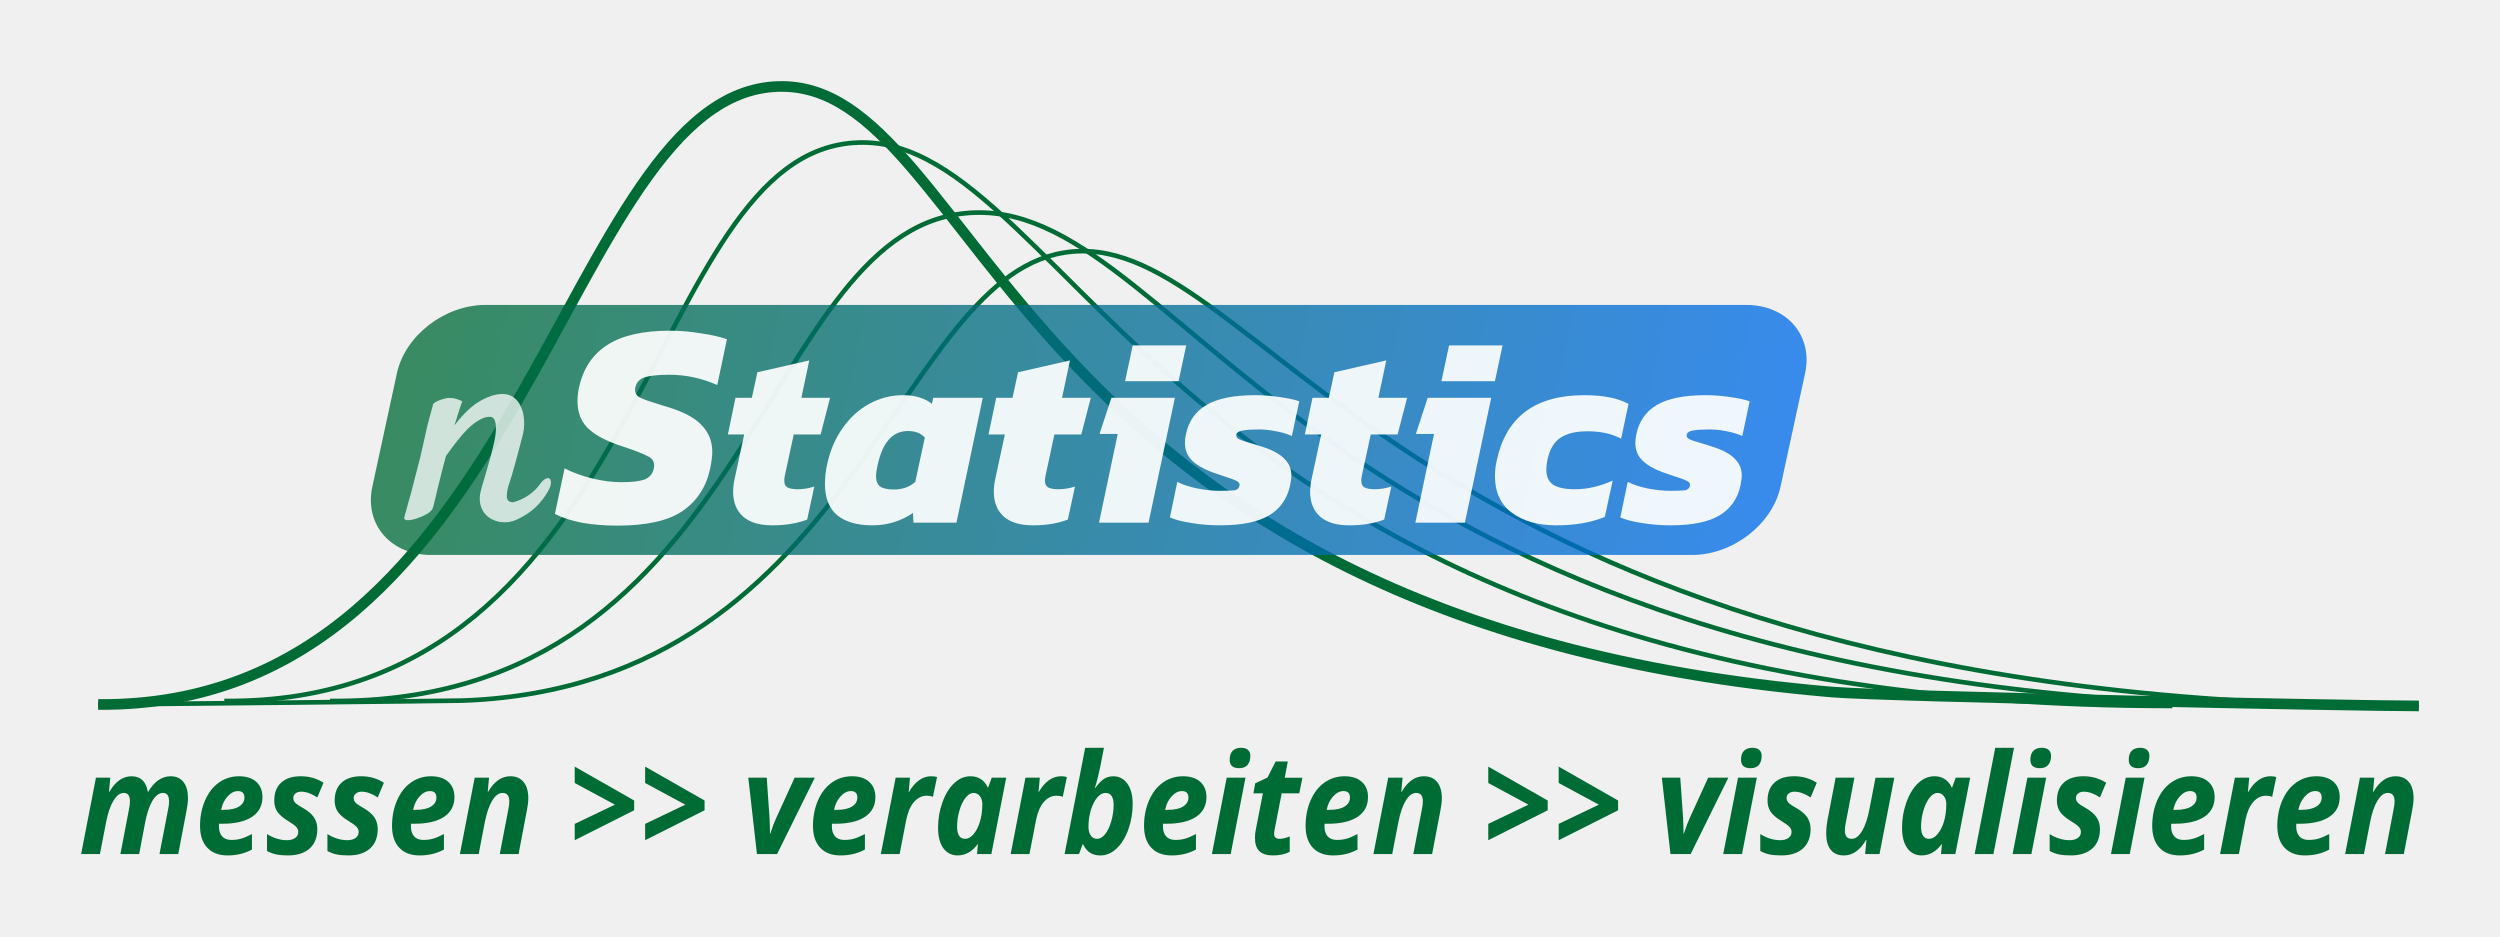
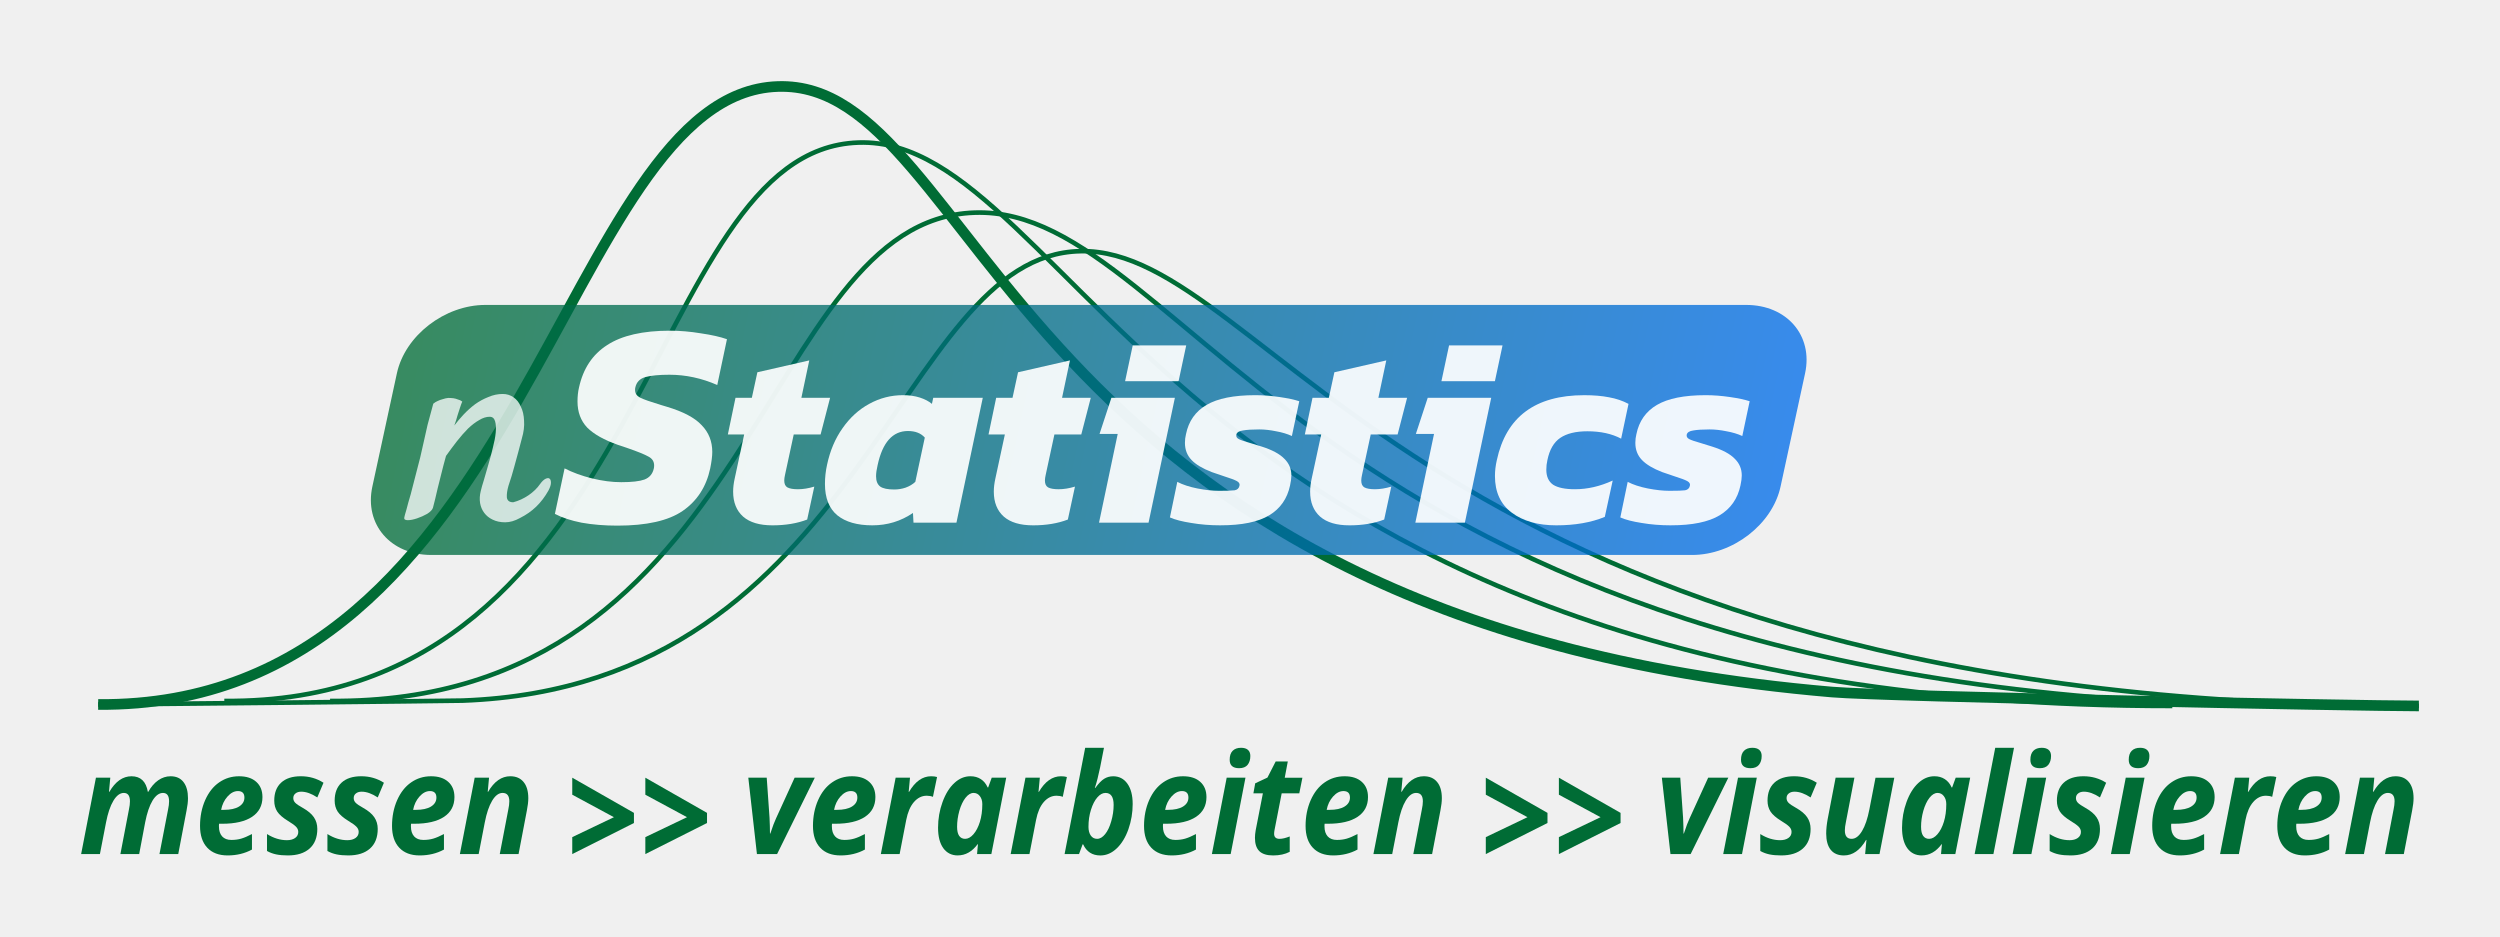
<svg xmlns="http://www.w3.org/2000/svg" xmlns:xlink="http://www.w3.org/1999/xlink" width="154.08mm" height="57.722mm" viewBox="0 0 154.08 57.722" id="svg2" version="1.1">
  <defs id="defs4">
    <linearGradient id="linearGradient8173">
      <stop id="stop8177" offset="0" style="stop-color:#006c35;stop-opacity:1" />
      <stop id="stop8175" offset="1" style="stop-color:#006cea;stop-opacity:1" />
    </linearGradient>
    <linearGradient xlink:href="#linearGradient8173" id="linearGradient8179" x1="48.15" y1="127.904" x2="178.02" y2="90.612" gradientUnits="userSpaceOnUse" />
    <linearGradient xlink:href="#linearGradient8173" id="linearGradient8471" gradientUnits="userSpaceOnUse" x1="48.15" y1="127.904" x2="178.02" y2="90.612" gradientTransform="matrix(0.6158644,0,0.12702,0.6288269,22.33505,100.5648)" />
    <linearGradient xlink:href="#linearGradient8173" id="linearGradient8922" x1="73.638" y1="235.568" x2="160.428" y2="235.568" gradientUnits="userSpaceOnUse" />
  </defs>
  <g id="layer1" transform="translate(-0.07384819,-383.6499)">
    <g id="g8322" transform="matrix(0.6158645,0,0,0.6158645,2.021438,157.1529)" style="fill:#ffffff" />
    <g id="g8763" transform="translate(0,179.9167)">
      <path style="fill:none;fill-rule:evenodd;stroke:#006c35;stroke-width:0.286;stroke-linecap:butt;stroke-linejoin:miter;stroke-miterlimit:4;stroke-dasharray:none;stroke-opacity:1" d="m 6.124,247.152 c 0.561,0.004 21.921,-0.219 22.46,-0.239 24.979,-0.92 26.668,-27.487 38.082,-27.699 11.661,-0.216 21.162,28.028 82.488,28.028" id="path8765" />
      <path id="path8767" d="m 20.416,246.936 c 26.56,0.216 26.344,-29.665 39.732,-30.097 13.388,-0.432 21.162,30.403 82.488,30.403" style="fill:none;fill-rule:evenodd;stroke:#006c35;stroke-width:0.286;stroke-linecap:butt;stroke-linejoin:miter;stroke-miterlimit:4;stroke-dasharray:none;stroke-opacity:1" />
      <path style="fill:none;fill-rule:evenodd;stroke:#006c35;stroke-width:0.286;stroke-linecap:butt;stroke-linejoin:miter;stroke-miterlimit:4;stroke-dasharray:none;stroke-opacity:1" d="m 13.898,246.936 c 26.56,0.216 25.696,-33.984 39.084,-34.416 13.388,-0.432 19.65,34.722 80.976,34.722" id="path8769" />
      <path id="path8771" d="m 6.124,247.152 c 26.56,0.216 28.504,-37.655 41.892,-38.087 12.585,-0.406 13.912,32.965 64.971,37.32 3.256,0.278 32.491,0.857 36.167,0.857" style="fill:none;fill-rule:evenodd;stroke:#006c35;stroke-width:0.656;stroke-linecap:butt;stroke-linejoin:miter;stroke-miterlimit:4;stroke-dasharray:none;stroke-opacity:1" />
      <rect transform="matrix(1,0,-0.2116539,0.9773447,0,0)" rx="4.543" style="opacity:0.766;fill:url(#linearGradient8922);fill-opacity:1.0;stroke:none;stroke-width:0.488;stroke-miterlimit:4;stroke-dasharray:none;stroke-opacity:1" id="rect8773" width="86.79" height="15.767" x="73.638" y="227.685" ry="4.312" />
      <g transform="matrix(0.6158645,0,0,0.6158645,2.021438,157.1529)" style="font-style:normal;font-weight:normal;font-size:6.529px;line-height:125%;font-family:sans-serif;letter-spacing:0.013px;word-spacing:0px;fill:#ffffff;fill-opacity:0.918;stroke:none;stroke-width:0.565;stroke-linecap:butt;stroke-linejoin:miter;stroke-miterlimit:4;stroke-dasharray:none;stroke-opacity:1" aria-label="Statistics" id="text8775">
        <path d="m 58.627,128.236 q -1.939,0 -3.585,-0.294 -1.616,-0.323 -2.674,-0.881 l 0.97,-4.554 q 1.205,0.617 2.733,0.999 1.557,0.382 2.938,0.382 1.587,0 2.321,-0.264 0.764,-0.294 0.94,-1.117 0.029,-0.118 0.029,-0.294 0,-0.588 -0.558,-0.881 -0.558,-0.323 -2.174,-0.881 l -0.881,-0.294 q -2.086,-0.735 -3.085,-1.734 -0.97,-1.028 -0.97,-2.615 0,-0.764 0.147,-1.381 0.617,-2.85 2.821,-4.26 2.204,-1.44 6.288,-1.44 1.498,0 3.085,0.264 1.616,0.235 2.615,0.588 l -0.97,4.584 q -2.351,-1.028 -4.789,-1.028 -1.557,0 -2.409,0.235 -0.823,0.235 -0.999,1.028 -0.029,0.088 -0.029,0.264 0,0.499 0.499,0.764 0.529,0.264 2.086,0.735 l 0.588,0.176 q 2.468,0.735 3.496,1.851 1.058,1.087 1.058,2.674 0,0.617 -0.206,1.645 -0.588,2.762 -2.762,4.26 -2.145,1.469 -6.523,1.469 z" style="font-style:italic;font-variant:normal;font-weight:bold;font-stretch:normal;font-size:29.382px;font-family:Kanit;-inkscape-font-specification:'Kanit Bold Italic';letter-spacing:0.013px;fill:#ffffff;fill-opacity:0.918;stroke:none;stroke-width:0.565;stroke-miterlimit:4;stroke-dasharray:none;stroke-opacity:1" id="path8213" />
        <path d="m 74.133,128.206 q -1.925,0 -2.926,-0.87 -1.002,-0.896 -1.002,-2.505 0,-0.606 0.158,-1.318 l 0.949,-4.403 -1.635,0 0.765,-3.665 1.635,0 0.554,-2.557 5.194,-1.186 -0.791,3.744 2.874,0 -0.949,3.665 -2.689,0 -0.87,4.034 q -0.079,0.343 -0.079,0.58 0,0.501 0.316,0.685 0.343,0.185 1.055,0.185 0.765,0 1.635,-0.264 l -0.712,3.296 q -1.503,0.58 -3.48,0.58 z" style="letter-spacing:0.019px;fill:#ffffff;fill-opacity:0.918;stroke:none;stroke-width:0.565;stroke-miterlimit:4;stroke-dasharray:none;stroke-opacity:1" id="path8215" />
        <path d="m 84.139,128.206 q -2.267,0 -3.506,-1.002 -1.239,-1.028 -1.239,-3.137 0,-0.975 0.211,-1.925 0.448,-2.109 1.556,-3.665 1.107,-1.582 2.663,-2.426 1.582,-0.87 3.375,-0.87 0.949,0 1.687,0.237 0.738,0.237 1.213,0.633 l 0.132,-0.606 4.957,0 -2.636,12.497 -4.297,0 -0.053,-0.975 q -1.819,1.239 -4.06,1.239 z M 86.328,124.62 q 0.58,0 1.134,-0.185 0.58,-0.211 0.975,-0.58 l 0.949,-4.429 q -0.58,-0.659 -1.687,-0.659 -2.294,0 -3.032,3.401 -0.158,0.659 -0.158,1.134 0,0.712 0.422,1.028 0.422,0.29 1.397,0.29 z" style="font-style:italic;font-variant:normal;font-weight:bold;font-stretch:normal;font-size:26.364px;font-family:Kanit;-inkscape-font-specification:'Kanit Bold Italic';letter-spacing:0.013px;fill:#ffffff;fill-opacity:0.918;stroke:none;stroke-width:0.565;stroke-miterlimit:4;stroke-dasharray:none;stroke-opacity:1" id="path8217" />
        <path d="m 100.22,128.206 q -1.925,0 -2.926,-0.87 -1.002,-0.896 -1.002,-2.505 0,-0.606 0.158,-1.318 l 0.949,-4.403 -1.635,0 0.765,-3.665 1.635,0 0.554,-2.557 5.194,-1.186 -0.791,3.744 2.874,0 -0.949,3.665 -2.689,0 -0.87,4.034 q -0.079,0.343 -0.079,0.58 0,0.501 0.316,0.685 0.343,0.185 1.055,0.185 0.765,0 1.635,-0.264 l -0.712,3.296 q -1.503,0.58 -3.48,0.58 z" style="font-style:italic;font-variant:normal;font-weight:bold;font-stretch:normal;font-size:26.364px;font-family:Kanit;-inkscape-font-specification:'Kanit Bold Italic';letter-spacing:0.013px;fill:#ffffff;fill-opacity:0.918;stroke:none;stroke-width:0.565;stroke-miterlimit:4;stroke-dasharray:none;stroke-opacity:1" id="path8219" />
        <path d="m 110.195,110.199 5.352,0 -0.765,3.586 -5.352,0 0.765,-3.586 z m -1.503,8.858 -1.819,0 1.186,-3.612 6.354,0 -2.636,12.497 -4.957,0 1.872,-8.885 z" style="font-style:italic;font-variant:normal;font-weight:bold;font-stretch:normal;font-size:26.364px;font-family:Kanit;-inkscape-font-specification:'Kanit Bold Italic';letter-spacing:0.013px;fill:#ffffff;fill-opacity:0.918;stroke:none;stroke-width:0.565;stroke-miterlimit:4;stroke-dasharray:none;stroke-opacity:1" id="path8221" />
        <path d="m 118.978,128.206 q -1.556,0 -2.926,-0.237 -1.371,-0.211 -2.136,-0.554 l 0.738,-3.559 q 0.817,0.422 2.004,0.659 1.213,0.237 2.188,0.237 1.16,0 1.555,-0.053 0.395,-0.079 0.475,-0.448 0.079,-0.29 -0.264,-0.475 -0.343,-0.185 -1.265,-0.475 l -1.239,-0.422 q -1.371,-0.527 -2.03,-1.213 -0.659,-0.685 -0.659,-1.714 0,-0.448 0.105,-0.87 0.395,-1.951 2.056,-2.926 1.661,-0.975 4.877,-0.975 1.16,0 2.426,0.185 1.265,0.185 1.977,0.422 l -0.738,3.48 q -0.685,-0.316 -1.582,-0.475 -0.896,-0.185 -1.687,-0.185 -1.055,0 -1.635,0.105 -0.58,0.079 -0.659,0.422 -0.053,0.29 0.264,0.448 0.316,0.158 1.16,0.395 l 1.107,0.343 q 1.582,0.501 2.267,1.213 0.712,0.685 0.712,1.687 0,0.395 -0.132,1.002 -0.422,1.977 -2.083,2.979 -1.661,1.002 -4.877,1.002 z" style="font-style:italic;font-variant:normal;font-weight:bold;font-stretch:normal;font-size:26.364px;font-family:Kanit;-inkscape-font-specification:'Kanit Bold Italic';letter-spacing:0.013px;fill:#ffffff;fill-opacity:0.918;stroke:none;stroke-width:0.565;stroke-miterlimit:4;stroke-dasharray:none;stroke-opacity:1" id="path8223" />
        <path d="m 131.876,128.206 q -1.925,0 -2.926,-0.87 -1.002,-0.896 -1.002,-2.505 0,-0.606 0.158,-1.318 l 0.949,-4.403 -1.635,0 0.765,-3.665 1.635,0 0.554,-2.557 5.194,-1.186 -0.791,3.744 2.874,0 -0.949,3.665 -2.689,0 -0.87,4.034 q -0.079,0.343 -0.079,0.58 0,0.501 0.316,0.685 0.343,0.185 1.055,0.185 0.765,0 1.635,-0.264 l -0.712,3.296 q -1.503,0.58 -3.48,0.58 z" style="font-style:italic;font-variant:normal;font-weight:bold;font-stretch:normal;font-size:26.364px;font-family:Kanit;-inkscape-font-specification:'Kanit Bold Italic';letter-spacing:0.013px;fill:#ffffff;fill-opacity:0.918;stroke:none;stroke-width:0.565;stroke-miterlimit:4;stroke-dasharray:none;stroke-opacity:1" id="path8225" />
        <path d="m 141.851,110.199 5.352,0 -0.765,3.586 -5.352,0 0.765,-3.586 z m -1.503,8.858 -1.819,0 1.186,-3.612 6.354,0 -2.636,12.497 -4.957,0 1.872,-8.885 z" style="font-style:italic;font-variant:normal;font-weight:bold;font-stretch:normal;font-size:26.364px;font-family:Kanit;-inkscape-font-specification:'Kanit Bold Italic';letter-spacing:0.013px;fill:#ffffff;fill-opacity:0.918;stroke:none;stroke-width:0.565;stroke-miterlimit:4;stroke-dasharray:none;stroke-opacity:1" id="path8227" />
        <path d="m 152.586,128.206 q -2.768,0 -4.456,-1.265 -1.687,-1.265 -1.687,-3.665 0,-0.765 0.185,-1.582 1.397,-6.512 8.753,-6.512 1.424,0 2.478,0.211 1.055,0.185 1.951,0.659 l -0.738,3.48 q -1.397,-0.738 -3.375,-0.738 -1.74,0 -2.716,0.659 -0.975,0.659 -1.292,2.241 -0.105,0.448 -0.105,0.949 0,1.028 0.685,1.503 0.712,0.448 2.188,0.448 1.872,0 3.77,-0.87 l -0.791,3.638 q -2.056,0.844 -4.851,0.844 z" style="letter-spacing:0.079px;fill:#ffffff;fill-opacity:0.918;stroke:none;stroke-width:0.565;stroke-miterlimit:4;stroke-dasharray:none;stroke-opacity:1" id="path8229" />
        <path d="m 164.051,128.206 q -1.555,0 -2.926,-0.237 -1.371,-0.211 -2.136,-0.554 l 0.738,-3.559 q 0.817,0.422 2.004,0.659 1.213,0.237 2.188,0.237 1.16,0 1.556,-0.053 0.395,-0.079 0.475,-0.448 0.079,-0.29 -0.264,-0.475 -0.343,-0.185 -1.265,-0.475 l -1.239,-0.422 q -1.371,-0.527 -2.03,-1.213 -0.659,-0.685 -0.659,-1.714 0,-0.448 0.105,-0.87 0.395,-1.951 2.056,-2.926 1.661,-0.975 4.877,-0.975 1.16,0 2.426,0.185 1.265,0.185 1.977,0.422 l -0.738,3.48 q -0.685,-0.316 -1.582,-0.475 -0.896,-0.185 -1.687,-0.185 -1.055,0 -1.635,0.105 -0.58,0.079 -0.659,0.422 -0.053,0.29 0.264,0.448 0.316,0.158 1.16,0.395 l 1.107,0.343 q 1.582,0.501 2.267,1.213 0.712,0.685 0.712,1.687 0,0.395 -0.132,1.002 -0.422,1.977 -2.083,2.979 -1.661,1.002 -4.877,1.002 z" style="font-style:italic;font-variant:normal;font-weight:bold;font-stretch:normal;font-size:26.364px;font-family:Kanit;-inkscape-font-specification:'Kanit Bold Italic';letter-spacing:0.013px;fill:#ffffff;fill-opacity:0.918;stroke:none;stroke-width:0.565;stroke-miterlimit:4;stroke-dasharray:none;stroke-opacity:1" id="path8231" />
      </g>
      <g transform="matrix(0.6467426,0,0,0.6158645,0.0742885,157.1529)" id="g8785" aria-label="n" style="font-style:normal;font-weight:normal;font-size:6.908px;line-height:125%;font-family:sans-serif;letter-spacing:0px;word-spacing:0px;fill:#ffffff;fill-opacity:0.758;stroke:none;stroke-width:0.258px;stroke-linecap:butt;stroke-linejoin:miter;stroke-opacity:1">
        <path id="path8787" style="font-style:normal;font-variant:normal;font-weight:normal;font-stretch:normal;font-size:31.087px;font-family:Satisfy;-inkscape-font-specification:Satisfy;fill:#ffffff;fill-opacity:0.758;stroke:none;stroke-width:0.258px;stroke-opacity:1" d="m 48.15,127.904 c -0.465,0 -0.87,-0.091 -1.214,-0.273 -0.324,-0.162 -0.587,-0.385 -0.789,-0.668 -0.202,-0.283 -0.334,-0.607 -0.395,-0.971 -0.061,-0.385 -0.04,-0.789 0.061,-1.214 0.061,-0.283 0.162,-0.658 0.304,-1.123 0.142,-0.486 0.283,-1.002 0.425,-1.548 0.162,-0.567 0.304,-1.123 0.425,-1.67 0.142,-0.567 0.233,-1.073 0.273,-1.518 0.04,-0.465 0.02,-0.84 -0.061,-1.123 -0.081,-0.304 -0.253,-0.455 -0.516,-0.455 -0.324,0 -0.658,0.111 -1.002,0.334 -0.344,0.202 -0.698,0.486 -1.063,0.85 -0.344,0.364 -0.698,0.789 -1.063,1.275 -0.344,0.465 -0.688,0.951 -1.032,1.457 -0.182,0.688 -0.334,1.295 -0.455,1.821 l -0.334,1.396 c -0.081,0.405 -0.162,0.769 -0.243,1.093 -0.081,0.304 -0.152,0.597 -0.213,0.88 -0.061,0.202 -0.243,0.405 -0.546,0.607 -0.304,0.182 -0.627,0.334 -0.971,0.455 -0.344,0.121 -0.638,0.182 -0.88,0.182 -0.263,0 -0.374,-0.091 -0.334,-0.273 0.02,-0.121 0.091,-0.395 0.213,-0.82 0.101,-0.425 0.233,-0.921 0.395,-1.488 0.142,-0.587 0.293,-1.204 0.455,-1.852 0.162,-0.648 0.314,-1.265 0.455,-1.852 0.101,-0.465 0.213,-0.982 0.334,-1.548 0.101,-0.486 0.223,-1.052 0.364,-1.7 0.162,-0.648 0.344,-1.356 0.546,-2.125 0.142,-0.121 0.283,-0.213 0.425,-0.273 0.162,-0.081 0.324,-0.142 0.486,-0.182 0.162,-0.061 0.334,-0.101 0.516,-0.121 0.162,0 0.324,0.01 0.486,0.03 0.142,0.02 0.283,0.061 0.425,0.121 0.162,0.041 0.304,0.111 0.425,0.212 -0.061,0.142 -0.132,0.344 -0.213,0.607 -0.081,0.243 -0.162,0.506 -0.243,0.789 -0.081,0.324 -0.182,0.658 -0.304,1.002 0.263,-0.364 0.557,-0.729 0.88,-1.093 0.344,-0.385 0.708,-0.729 1.093,-1.032 0.405,-0.304 0.83,-0.546 1.275,-0.729 0.445,-0.202 0.901,-0.304 1.366,-0.304 0.385,0 0.729,0.111 1.032,0.334 0.304,0.223 0.536,0.536 0.698,0.941 0.182,0.385 0.283,0.85 0.304,1.396 0.04,0.546 -0.03,1.143 -0.213,1.791 l -0.334,1.336 c -0.101,0.425 -0.233,0.931 -0.395,1.518 -0.142,0.567 -0.324,1.194 -0.546,1.882 -0.121,0.445 -0.172,0.83 -0.152,1.154 0.04,0.324 0.243,0.486 0.607,0.486 1.025,-0.275 2.021,-0.992 2.564,-1.832 0.182,-0.263 0.354,-0.435 0.516,-0.516 0.162,-0.081 0.283,-0.091 0.364,-0.03 0.101,0.061 0.152,0.202 0.152,0.425 0,0.202 -0.081,0.465 -0.243,0.789 -0.674,1.248 -1.526,2.117 -2.715,2.743 -0.486,0.283 -0.951,0.425 -1.396,0.425 z" />
      </g>
      <g transform="matrix(0.7266943,0,0,0.7953058,0.3726404,52.78362)" style="font-style:normal;font-variant:normal;font-weight:normal;font-stretch:normal;font-size:16.283px;line-height:125%;font-family:Arial;-inkscape-font-specification:Arial;letter-spacing:0px;word-spacing:0px;fill:#006c35;fill-opacity:1;stroke:none;stroke-width:0.243px;stroke-linecap:butt;stroke-linejoin:miter;stroke-opacity:1" aria-label="messen &gt;&gt; verarbeiten &gt;&gt; visualisieren" id="flowRoot8789">
        <path d="m 10.741,249.957 q 1.159,0 1.387,1.207 l 0.032,0 q 0.36,-0.582 0.847,-0.895 0.492,-0.312 1.048,-0.312 0.72,0 1.096,0.45 0.381,0.45 0.381,1.255 0,0.402 -0.122,0.953 l -0.704,3.372 -1.593,0 0.731,-3.457 q 0.085,-0.36 0.085,-0.63 0,-0.651 -0.519,-0.651 -0.487,0 -0.884,0.593 -0.392,0.593 -0.625,1.683 l -0.508,2.462 -1.593,0 0.725,-3.457 q 0.085,-0.36 0.085,-0.63 0,-0.651 -0.519,-0.651 -0.487,0 -0.884,0.603 -0.397,0.603 -0.625,1.683 l -0.519,2.451 -1.593,0 1.255,-5.918 1.218,0 -0.111,1.096 0.032,0 q 0.773,-1.207 1.879,-1.207 z" style="font-style:italic;font-variant:normal;font-weight:bold;font-stretch:normal;font-size:10.842px;font-family:'Open Sans';-inkscape-font-specification:'Open Sans Bold Italic';letter-spacing:0px;fill:#006c35;fill-opacity:1;stroke-width:0.243px" id="path9562" />
        <path d="m 19.762,251.105 q -0.466,0 -0.879,0.423 -0.413,0.423 -0.54,1.032 l 0.238,0 q 0.821,0 1.276,-0.254 0.461,-0.259 0.461,-0.699 0,-0.503 -0.556,-0.503 z m -0.868,4.987 q -1.112,0 -1.726,-0.598 -0.614,-0.598 -0.614,-1.689 0,-1.096 0.434,-1.996 0.439,-0.905 1.186,-1.376 0.746,-0.476 1.689,-0.476 0.937,0 1.461,0.434 0.524,0.429 0.524,1.181 0,0.99 -0.884,1.53 -0.884,0.535 -2.525,0.535 l -0.27,0 -0.011,0.111 0,0.106 q 0,0.482 0.27,0.762 0.275,0.275 0.783,0.275 0.461,0 0.836,-0.101 0.376,-0.101 0.911,-0.355 l 0,1.202 q -0.911,0.455 -2.065,0.455 z" style="font-style:italic;font-variant:normal;font-weight:bold;font-stretch:normal;font-size:10.842px;font-family:'Open Sans';-inkscape-font-specification:'Open Sans Bold Italic';letter-spacing:0px;fill:#006c35;fill-opacity:1;stroke-width:0.243px" id="path9564" />
        <path d="m 26.501,254.033 q 0,0.995 -0.662,1.53 -0.656,0.529 -1.832,0.529 -0.566,0 -0.99,-0.079 -0.418,-0.079 -0.783,-0.265 l 0,-1.313 q 0.831,0.476 1.689,0.476 0.423,0 0.693,-0.169 0.27,-0.175 0.27,-0.471 0,-0.228 -0.196,-0.408 -0.196,-0.18 -0.693,-0.455 -0.641,-0.36 -0.895,-0.715 -0.254,-0.36 -0.254,-0.847 0,-0.9 0.582,-1.392 0.588,-0.498 1.673,-0.498 1.064,0 1.922,0.503 l -0.524,1.138 q -0.741,-0.445 -1.366,-0.445 -0.302,0 -0.487,0.138 -0.185,0.132 -0.185,0.36 0,0.206 0.169,0.365 0.169,0.154 0.635,0.392 0.651,0.334 0.942,0.725 0.291,0.392 0.291,0.9 z" style="font-style:italic;font-variant:normal;font-weight:bold;font-stretch:normal;font-size:10.842px;font-family:'Open Sans';-inkscape-font-specification:'Open Sans Bold Italic';letter-spacing:0px;fill:#006c35;fill-opacity:1;stroke-width:0.243px" id="path9566" />
        <path d="m 31.625,254.033 q 0,0.995 -0.662,1.53 -0.656,0.529 -1.832,0.529 -0.566,0 -0.99,-0.079 -0.418,-0.079 -0.783,-0.265 l 0,-1.313 q 0.831,0.476 1.689,0.476 0.423,0 0.693,-0.169 0.27,-0.175 0.27,-0.471 0,-0.228 -0.196,-0.408 -0.196,-0.18 -0.693,-0.455 -0.641,-0.36 -0.895,-0.715 -0.254,-0.36 -0.254,-0.847 0,-0.9 0.582,-1.392 0.588,-0.498 1.673,-0.498 1.064,0 1.922,0.503 l -0.524,1.138 q -0.741,-0.445 -1.366,-0.445 -0.302,0 -0.487,0.138 -0.185,0.132 -0.185,0.36 0,0.206 0.169,0.365 0.169,0.154 0.635,0.392 0.651,0.334 0.942,0.725 0.291,0.392 0.291,0.9 z" style="font-style:italic;font-variant:normal;font-weight:bold;font-stretch:normal;font-size:10.842px;font-family:'Open Sans';-inkscape-font-specification:'Open Sans Bold Italic';letter-spacing:0px;fill:#006c35;fill-opacity:1;stroke-width:0.243px" id="path9568" />
        <path d="m 36.045,251.105 q -0.466,0 -0.879,0.423 -0.413,0.423 -0.54,1.032 l 0.238,0 q 0.821,0 1.276,-0.254 0.461,-0.259 0.461,-0.699 0,-0.503 -0.556,-0.503 z m -0.868,4.987 q -1.112,0 -1.726,-0.598 -0.614,-0.598 -0.614,-1.689 0,-1.096 0.434,-1.996 0.439,-0.905 1.186,-1.376 0.746,-0.476 1.689,-0.476 0.937,0 1.461,0.434 0.524,0.429 0.524,1.181 0,0.99 -0.884,1.53 -0.884,0.535 -2.525,0.535 l -0.27,0 -0.011,0.111 0,0.106 q 0,0.482 0.27,0.762 0.275,0.275 0.783,0.275 0.461,0 0.836,-0.101 0.376,-0.101 0.911,-0.355 l 0,1.202 q -0.911,0.455 -2.065,0.455 z" style="font-style:italic;font-variant:normal;font-weight:bold;font-stretch:normal;font-size:10.842px;font-family:'Open Sans';-inkscape-font-specification:'Open Sans Bold Italic';letter-spacing:0px;fill:#006c35;fill-opacity:1;stroke-width:0.243px" id="path9570" />
        <path d="m 43.568,255.986 -1.593,0 0.725,-3.457 q 0.085,-0.36 0.085,-0.63 0,-0.651 -0.572,-0.651 -0.487,0 -0.884,0.603 -0.397,0.603 -0.625,1.683 l -0.519,2.451 -1.593,0 1.255,-5.918 1.218,0 -0.111,1.096 0.032,0 q 0.773,-1.207 1.879,-1.207 0.731,0 1.128,0.445 0.402,0.439 0.402,1.26 0,0.386 -0.122,0.953 l -0.704,3.372 z" style="font-style:italic;font-variant:normal;font-weight:bold;font-stretch:normal;font-size:10.842px;font-family:'Open Sans';-inkscape-font-specification:'Open Sans Bold Italic';letter-spacing:0px;fill:#006c35;fill-opacity:1;stroke-width:0.243px" id="path9572" />
-         <path d="m 48.332,253.646 3.404,-1.488 -3.404,-1.678 0,-1.27 5.04,2.626 0,0.757 -5.04,2.319 0,-1.265 z" style="font-style:italic;font-variant:normal;font-weight:bold;font-stretch:normal;font-size:10.842px;font-family:'Open Sans';-inkscape-font-specification:'Open Sans Bold Italic';letter-spacing:0px;fill:#006c35;fill-opacity:1;stroke-width:0.243px" id="path9574" />
-         <path d="m 54.304,253.646 3.404,-1.488 -3.404,-1.678 0,-1.27 5.04,2.626 0,0.757 -5.04,2.319 0,-1.265 z" style="font-style:italic;font-variant:normal;font-weight:bold;font-stretch:normal;font-size:10.842px;font-family:'Open Sans';-inkscape-font-specification:'Open Sans Bold Italic';letter-spacing:0px;fill:#006c35;fill-opacity:1;stroke-width:0.243px" id="path9576" />
+         <path d="m 48.123,254.673 3.533,-1.544 -3.533,-1.742 0,-1.319 5.231,2.726 0,0.786 -5.231,2.407 0,-1.313 z" style="font-style:italic;font-variant:normal;font-weight:bold;font-stretch:normal;font-size:10.842px;font-family:'Open Sans';-inkscape-font-specification:'Open Sans Bold Italic';letter-spacing:0px;fill:#006c35;fill-opacity:1;stroke-width:0.252px" id="path9574" />
+         <path d="m 54.321,254.673 3.533,-1.544 -3.533,-1.742 0,-1.319 5.231,2.726 0,0.786 -5.231,2.407 0,-1.313 z" style="font-style:italic;font-variant:normal;font-weight:bold;font-stretch:normal;font-size:10.842px;font-family:'Open Sans';-inkscape-font-specification:'Open Sans Bold Italic';letter-spacing:0px;fill:#006c35;fill-opacity:1;stroke-width:0.252px" id="path9576" />
        <path d="m 64.923,254.393 q 0.291,-0.81 0.487,-1.181 l 1.572,-3.144 1.71,0 -3.197,5.918 -1.71,0 -0.731,-5.918 1.562,0 0.238,3.102 q 0.037,0.704 0.037,1.223 l 0.032,0 z" style="font-style:italic;font-variant:normal;font-weight:bold;font-stretch:normal;font-size:10.842px;font-family:'Open Sans';-inkscape-font-specification:'Open Sans Bold Italic';letter-spacing:0px;fill:#006c35;fill-opacity:1;stroke-width:0.243px" id="path9578" />
        <path d="m 71.746,251.105 q -0.466,0 -0.879,0.423 -0.413,0.423 -0.54,1.032 l 0.238,0 q 0.821,0 1.276,-0.254 0.461,-0.259 0.461,-0.699 0,-0.503 -0.556,-0.503 z m -0.868,4.987 q -1.112,0 -1.726,-0.598 -0.614,-0.598 -0.614,-1.689 0,-1.096 0.434,-1.996 0.439,-0.905 1.186,-1.376 0.746,-0.476 1.689,-0.476 0.937,0 1.461,0.434 0.524,0.429 0.524,1.181 0,0.99 -0.884,1.53 -0.884,0.535 -2.525,0.535 l -0.27,0 -0.011,0.111 0,0.106 q 0,0.482 0.27,0.762 0.275,0.275 0.783,0.275 0.461,0 0.836,-0.101 0.376,-0.101 0.911,-0.355 l 0,1.202 q -0.911,0.455 -2.065,0.455 z" style="font-style:italic;font-variant:normal;font-weight:bold;font-stretch:normal;font-size:10.842px;font-family:'Open Sans';-inkscape-font-specification:'Open Sans Bold Italic';letter-spacing:0px;fill:#006c35;fill-opacity:1;stroke-width:0.243px" id="path9580" />
        <path d="m 78.554,249.957 q 0.312,0 0.508,0.058 l -0.349,1.535 q -0.238,-0.085 -0.529,-0.085 -0.614,0 -1.08,0.487 -0.461,0.482 -0.656,1.387 l -0.561,2.647 -1.593,0 1.255,-5.918 1.218,0 -0.111,1.096 0.032,0 q 0.778,-1.207 1.869,-1.207 z" style="font-style:italic;font-variant:normal;font-weight:bold;font-stretch:normal;font-size:10.842px;font-family:'Open Sans';-inkscape-font-specification:'Open Sans Bold Italic';letter-spacing:0px;fill:#006c35;fill-opacity:1;stroke-width:0.243px" id="path9582" />
        <path d="m 80.82,256.092 q -0.778,0 -1.228,-0.561 -0.445,-0.566 -0.445,-1.583 0,-1.048 0.381,-1.996 0.381,-0.953 1.001,-1.472 0.619,-0.524 1.36,-0.524 0.513,0 0.884,0.222 0.376,0.222 0.582,0.646 l 0.042,0 0.302,-0.757 1.228,0 -1.26,5.918 -1.212,0 0.074,-0.768 -0.021,0 q -0.709,0.873 -1.689,0.873 z m 0.625,-1.286 q 0.365,0 0.704,-0.355 0.339,-0.355 0.545,-0.958 0.206,-0.609 0.206,-1.376 0,-0.376 -0.206,-0.619 -0.201,-0.249 -0.535,-0.249 -0.36,0 -0.688,0.381 -0.323,0.381 -0.519,1.006 -0.191,0.625 -0.191,1.239 0,0.466 0.175,0.699 0.18,0.233 0.508,0.233 z" style="font-style:italic;font-variant:normal;font-weight:bold;font-stretch:normal;font-size:10.842px;font-family:'Open Sans';-inkscape-font-specification:'Open Sans Bold Italic';letter-spacing:0px;fill:#006c35;fill-opacity:1;stroke-width:0.243px" id="path9584" />
        <path d="m 89.565,249.957 q 0.312,0 0.508,0.058 l -0.349,1.535 q -0.238,-0.085 -0.529,-0.085 -0.614,0 -1.08,0.487 -0.461,0.482 -0.656,1.387 l -0.561,2.647 -1.593,0 1.255,-5.918 1.218,0 -0.111,1.096 0.032,0 q 0.778,-1.207 1.869,-1.207 z" style="font-style:italic;font-variant:normal;font-weight:bold;font-stretch:normal;font-size:10.842px;font-family:'Open Sans';-inkscape-font-specification:'Open Sans Bold Italic';letter-spacing:0px;fill:#006c35;fill-opacity:1;stroke-width:0.243px" id="path9586" />
        <path d="m 93.985,249.957 q 0.773,0 1.218,0.572 0.45,0.572 0.45,1.578 0,1.006 -0.36,1.948 -0.36,0.937 -0.99,1.488 -0.63,0.551 -1.392,0.551 -1.027,0 -1.461,-0.863 l -0.042,0 -0.307,0.757 -1.223,0 1.747,-8.237 1.593,0 -0.328,1.525 q -0.217,0.963 -0.445,1.583 l 0.042,0 q 0.413,-0.519 0.752,-0.709 0.344,-0.191 0.746,-0.191 z m -0.641,1.292 q -0.36,0 -0.688,0.344 -0.328,0.344 -0.54,0.958 -0.212,0.609 -0.212,1.323 0,0.423 0.196,0.678 0.196,0.254 0.54,0.254 0.355,0 0.678,-0.365 0.323,-0.365 0.519,-1.001 0.201,-0.641 0.201,-1.26 0,-0.932 -0.693,-0.932 z" style="font-style:italic;font-variant:normal;font-weight:bold;font-stretch:normal;font-size:10.842px;font-family:'Open Sans';-inkscape-font-specification:'Open Sans Bold Italic';letter-spacing:0px;fill:#006c35;fill-opacity:1;stroke-width:0.243px" id="path9588" />
        <path d="m 99.824,251.105 q -0.466,0 -0.879,0.423 -0.413,0.423 -0.54,1.032 l 0.238,0 q 0.821,0 1.276,-0.254 0.461,-0.259 0.461,-0.699 0,-0.503 -0.556,-0.503 z m -0.868,4.987 q -1.112,0 -1.726,-0.598 -0.614,-0.598 -0.614,-1.689 0,-1.096 0.434,-1.996 0.439,-0.905 1.186,-1.376 0.746,-0.476 1.689,-0.476 0.937,0 1.461,0.434 0.524,0.429 0.524,1.181 0,0.99 -0.884,1.53 -0.884,0.535 -2.525,0.535 l -0.27,0 -0.011,0.111 0,0.106 q 0,0.482 0.27,0.762 0.275,0.275 0.783,0.275 0.461,0 0.836,-0.101 0.376,-0.101 0.911,-0.355 l 0,1.202 q -0.911,0.455 -2.065,0.455 z" style="font-style:italic;font-variant:normal;font-weight:bold;font-stretch:normal;font-size:10.842px;font-family:'Open Sans';-inkscape-font-specification:'Open Sans Bold Italic';letter-spacing:0px;fill:#006c35;fill-opacity:1;stroke-width:0.243px" id="path9590" />
        <path d="m 103.879,248.681 q 0,-0.461 0.249,-0.693 0.254,-0.238 0.715,-0.238 0.386,0 0.588,0.164 0.201,0.164 0.201,0.471 0,0.423 -0.233,0.688 -0.233,0.259 -0.72,0.259 -0.799,0 -0.799,-0.651 z m 0.085,7.305 -1.593,0 1.255,-5.918 1.593,0 -1.255,5.918 z" style="font-style:italic;font-variant:normal;font-weight:bold;font-stretch:normal;font-size:10.842px;font-family:'Open Sans';-inkscape-font-specification:'Open Sans Bold Italic';letter-spacing:0px;fill:#006c35;fill-opacity:1;stroke-width:0.243px" id="path9592" />
        <path d="m 108.114,254.806 q 0.344,0 0.858,-0.185 l 0,1.191 q -0.588,0.281 -1.408,0.281 -0.794,0 -1.17,-0.334 -0.371,-0.334 -0.371,-1.032 0,-0.265 0.064,-0.593 l 0.609,-2.853 -0.805,0 0.154,-0.778 1.038,-0.445 0.699,-1.249 1.027,0 -0.259,1.26 1.498,0 -0.265,1.212 -1.493,0 -0.609,2.853 q -0.032,0.159 -0.032,0.281 0,0.392 0.466,0.392 z" style="font-style:italic;font-variant:normal;font-weight:bold;font-stretch:normal;font-size:10.842px;font-family:'Open Sans';-inkscape-font-specification:'Open Sans Bold Italic';letter-spacing:0px;fill:#006c35;fill-opacity:1;stroke-width:0.243px" id="path9594" />
        <path d="m 113.525,251.105 q -0.466,0 -0.879,0.423 -0.413,0.423 -0.54,1.032 l 0.238,0 q 0.821,0 1.276,-0.254 0.461,-0.259 0.461,-0.699 0,-0.503 -0.556,-0.503 z m -0.868,4.987 q -1.112,0 -1.726,-0.598 -0.614,-0.598 -0.614,-1.689 0,-1.096 0.434,-1.996 0.439,-0.905 1.186,-1.376 0.746,-0.476 1.689,-0.476 0.937,0 1.461,0.434 0.524,0.429 0.524,1.181 0,0.99 -0.884,1.53 -0.884,0.535 -2.525,0.535 l -0.27,0 -0.011,0.111 0,0.106 q 0,0.482 0.27,0.762 0.275,0.275 0.783,0.275 0.461,0 0.836,-0.101 0.376,-0.101 0.911,-0.355 l 0,1.202 q -0.911,0.455 -2.065,0.455 z" style="font-style:italic;font-variant:normal;font-weight:bold;font-stretch:normal;font-size:10.842px;font-family:'Open Sans';-inkscape-font-specification:'Open Sans Bold Italic';letter-spacing:0px;fill:#006c35;fill-opacity:1;stroke-width:0.243px" id="path9596" />
        <path d="m 121.047,255.986 -1.593,0 0.725,-3.457 q 0.085,-0.36 0.085,-0.63 0,-0.651 -0.572,-0.651 -0.487,0 -0.884,0.603 -0.397,0.603 -0.625,1.683 l -0.519,2.451 -1.593,0 1.255,-5.918 1.218,0 -0.111,1.096 0.032,0 q 0.773,-1.207 1.879,-1.207 0.731,0 1.128,0.445 0.402,0.439 0.402,1.26 0,0.386 -0.122,0.953 l -0.704,3.372 z" style="font-style:italic;font-variant:normal;font-weight:bold;font-stretch:normal;font-size:10.842px;font-family:'Open Sans';-inkscape-font-specification:'Open Sans Bold Italic';letter-spacing:0px;fill:#006c35;fill-opacity:1;stroke-width:0.243px" id="path9598" />
-         <path d="m 125.811,253.646 3.404,-1.488 -3.404,-1.678 0,-1.27 5.04,2.626 0,0.757 -5.04,2.319 0,-1.265 z" style="font-style:italic;font-variant:normal;font-weight:bold;font-stretch:normal;font-size:10.842px;font-family:'Open Sans';-inkscape-font-specification:'Open Sans Bold Italic';letter-spacing:0px;fill:#006c35;fill-opacity:1;stroke-width:0.243px" id="path9600" />
-         <path d="m 131.783,253.646 3.404,-1.488 -3.404,-1.678 0,-1.27 5.04,2.626 0,0.757 -5.04,2.319 0,-1.265 z" style="font-style:italic;font-variant:normal;font-weight:bold;font-stretch:normal;font-size:10.842px;font-family:'Open Sans';-inkscape-font-specification:'Open Sans Bold Italic';letter-spacing:0px;fill:#006c35;fill-opacity:1;stroke-width:0.243px" id="path9602" />
+         <path d="m 125.602,254.673 3.533,-1.544 -3.533,-1.742 0,-1.319 5.231,2.726 0,0.786 -5.231,2.407 0,-1.313 z" style="font-style:italic;font-variant:normal;font-weight:bold;font-stretch:normal;font-size:10.842px;font-family:'Open Sans';-inkscape-font-specification:'Open Sans Bold Italic';letter-spacing:0px;fill:#006c35;fill-opacity:1;stroke-width:0.252px" id="path9600" />
+         <path d="m 131.8,254.673 3.533,-1.544 -3.533,-1.742 0,-1.319 5.231,2.726 0,0.786 -5.231,2.407 0,-1.313 z" style="font-style:italic;font-variant:normal;font-weight:bold;font-stretch:normal;font-size:10.842px;font-family:'Open Sans';-inkscape-font-specification:'Open Sans Bold Italic';letter-spacing:0px;fill:#006c35;fill-opacity:1;stroke-width:0.252px" id="path9602" />
        <path d="m 142.402,254.393 q 0.291,-0.81 0.487,-1.181 l 1.572,-3.144 1.71,0 -3.197,5.918 -1.71,0 -0.731,-5.918 1.562,0 0.238,3.102 q 0.037,0.704 0.037,1.223 l 0.032,0 z" style="font-style:italic;font-variant:normal;font-weight:bold;font-stretch:normal;font-size:10.842px;font-family:'Open Sans';-inkscape-font-specification:'Open Sans Bold Italic';letter-spacing:0px;fill:#006c35;fill-opacity:1;stroke-width:0.243px" id="path9604" />
        <path d="m 147.246,248.681 q 0,-0.461 0.249,-0.693 0.254,-0.238 0.715,-0.238 0.386,0 0.588,0.164 0.201,0.164 0.201,0.471 0,0.423 -0.233,0.688 -0.233,0.259 -0.72,0.259 -0.799,0 -0.799,-0.651 z m 0.085,7.305 -1.593,0 1.255,-5.918 1.593,0 -1.255,5.918 z" style="font-style:italic;font-variant:normal;font-weight:bold;font-stretch:normal;font-size:10.842px;font-family:'Open Sans';-inkscape-font-specification:'Open Sans Bold Italic';letter-spacing:0px;fill:#006c35;fill-opacity:1;stroke-width:0.243px" id="path9606" />
        <path d="m 153.148,254.033 q 0,0.995 -0.662,1.53 -0.656,0.529 -1.832,0.529 -0.566,0 -0.99,-0.079 -0.418,-0.079 -0.783,-0.265 l 0,-1.313 q 0.831,0.476 1.689,0.476 0.423,0 0.693,-0.169 0.27,-0.175 0.27,-0.471 0,-0.228 -0.196,-0.408 -0.196,-0.18 -0.693,-0.455 -0.641,-0.36 -0.895,-0.715 -0.254,-0.36 -0.254,-0.847 0,-0.9 0.582,-1.392 0.588,-0.498 1.673,-0.498 1.064,0 1.922,0.503 l -0.524,1.138 q -0.741,-0.445 -1.366,-0.445 -0.302,0 -0.487,0.138 -0.185,0.132 -0.185,0.36 0,0.206 0.169,0.365 0.169,0.154 0.635,0.392 0.651,0.334 0.942,0.725 0.291,0.392 0.291,0.9 z" style="font-style:italic;font-variant:normal;font-weight:bold;font-stretch:normal;font-size:10.842px;font-family:'Open Sans';-inkscape-font-specification:'Open Sans Bold Italic';letter-spacing:0px;fill:#006c35;fill-opacity:1;stroke-width:0.243px" id="path9608" />
        <path d="m 155.271,250.068 1.593,0 -0.725,3.457 q -0.085,0.36 -0.085,0.63 0,0.651 0.572,0.651 0.487,0 0.884,-0.603 0.397,-0.603 0.625,-1.683 l 0.519,-2.451 1.593,0 -1.255,5.918 -1.218,0 0.111,-1.096 -0.032,0 q -0.768,1.202 -1.879,1.202 -0.731,0 -1.117,-0.434 -0.386,-0.439 -0.386,-1.265 0,-0.492 0.127,-1.128 l 0.672,-3.197 z" style="font-style:italic;font-variant:normal;font-weight:bold;font-stretch:normal;font-size:10.842px;font-family:'Open Sans';-inkscape-font-specification:'Open Sans Bold Italic';letter-spacing:0px;fill:#006c35;fill-opacity:1;stroke-width:0.243px" id="path9610" />
        <path d="m 162.576,256.092 q -0.778,0 -1.228,-0.561 -0.445,-0.566 -0.445,-1.583 0,-1.048 0.381,-1.996 0.381,-0.953 1.001,-1.472 0.619,-0.524 1.36,-0.524 0.513,0 0.884,0.222 0.376,0.222 0.582,0.646 l 0.042,0 0.302,-0.757 1.228,0 -1.26,5.918 -1.212,0 0.074,-0.768 -0.021,0 q -0.709,0.873 -1.689,0.873 z m 0.625,-1.286 q 0.365,0 0.704,-0.355 0.339,-0.355 0.545,-0.958 0.206,-0.609 0.206,-1.376 0,-0.376 -0.206,-0.619 -0.201,-0.249 -0.535,-0.249 -0.36,0 -0.688,0.381 -0.323,0.381 -0.519,1.006 -0.191,0.625 -0.191,1.239 0,0.466 0.175,0.699 0.18,0.233 0.508,0.233 z" style="font-style:italic;font-variant:normal;font-weight:bold;font-stretch:normal;font-size:10.842px;font-family:'Open Sans';-inkscape-font-specification:'Open Sans Bold Italic';letter-spacing:0px;fill:#006c35;fill-opacity:1;stroke-width:0.243px" id="path9612" />
        <path d="m 168.654,255.986 -1.593,0 1.747,-8.237 1.593,0 -1.747,8.237 z" style="font-style:italic;font-variant:normal;font-weight:bold;font-stretch:normal;font-size:10.842px;font-family:'Open Sans';-inkscape-font-specification:'Open Sans Bold Italic';letter-spacing:0px;fill:#006c35;fill-opacity:1;stroke-width:0.243px" id="path9614" />
        <path d="m 171.788,248.681 q 0,-0.461 0.249,-0.693 0.254,-0.238 0.715,-0.238 0.386,0 0.588,0.164 0.201,0.164 0.201,0.471 0,0.423 -0.233,0.688 -0.233,0.259 -0.72,0.259 -0.799,0 -0.799,-0.651 z m 0.085,7.305 -1.593,0 1.255,-5.918 1.593,0 -1.255,5.918 z" style="font-style:italic;font-variant:normal;font-weight:bold;font-stretch:normal;font-size:10.842px;font-family:'Open Sans';-inkscape-font-specification:'Open Sans Bold Italic';letter-spacing:0px;fill:#006c35;fill-opacity:1;stroke-width:0.243px" id="path9616" />
        <path d="m 177.69,254.033 q 0,0.995 -0.662,1.53 -0.656,0.529 -1.832,0.529 -0.566,0 -0.99,-0.079 -0.418,-0.079 -0.783,-0.265 l 0,-1.313 q 0.831,0.476 1.689,0.476 0.423,0 0.693,-0.169 0.27,-0.175 0.27,-0.471 0,-0.228 -0.196,-0.408 -0.196,-0.18 -0.693,-0.455 -0.641,-0.36 -0.895,-0.715 -0.254,-0.36 -0.254,-0.847 0,-0.9 0.582,-1.392 0.588,-0.498 1.673,-0.498 1.064,0 1.922,0.503 l -0.524,1.138 q -0.741,-0.445 -1.366,-0.445 -0.302,0 -0.487,0.138 -0.185,0.132 -0.185,0.36 0,0.206 0.169,0.365 0.169,0.154 0.635,0.392 0.651,0.334 0.942,0.725 0.291,0.392 0.291,0.9 z" style="font-style:italic;font-variant:normal;font-weight:bold;font-stretch:normal;font-size:10.842px;font-family:'Open Sans';-inkscape-font-specification:'Open Sans Bold Italic';letter-spacing:0px;fill:#006c35;fill-opacity:1;stroke-width:0.243px" id="path9618" />
        <path d="m 180.13,248.681 q 0,-0.461 0.249,-0.693 0.254,-0.238 0.715,-0.238 0.386,0 0.588,0.164 0.201,0.164 0.201,0.471 0,0.423 -0.233,0.688 -0.233,0.259 -0.72,0.259 -0.799,0 -0.799,-0.651 z m 0.085,7.305 -1.593,0 1.255,-5.918 1.593,0 -1.255,5.918 z" style="font-style:italic;font-variant:normal;font-weight:bold;font-stretch:normal;font-size:10.842px;font-family:'Open Sans';-inkscape-font-specification:'Open Sans Bold Italic';letter-spacing:0px;fill:#006c35;fill-opacity:1;stroke-width:0.243px" id="path9620" />
        <path d="m 185.329,251.105 q -0.466,0 -0.879,0.423 -0.413,0.423 -0.54,1.032 l 0.238,0 q 0.821,0 1.276,-0.254 0.461,-0.259 0.461,-0.699 0,-0.503 -0.556,-0.503 z m -0.868,4.987 q -1.112,0 -1.726,-0.598 -0.614,-0.598 -0.614,-1.689 0,-1.096 0.434,-1.996 0.439,-0.905 1.186,-1.376 0.746,-0.476 1.689,-0.476 0.937,0 1.461,0.434 0.524,0.429 0.524,1.181 0,0.99 -0.884,1.53 -0.884,0.535 -2.525,0.535 l -0.27,0 -0.011,0.111 0,0.106 q 0,0.482 0.27,0.762 0.275,0.275 0.783,0.275 0.461,0 0.836,-0.101 0.376,-0.101 0.911,-0.355 l 0,1.202 q -0.911,0.455 -2.065,0.455 z" style="font-style:italic;font-variant:normal;font-weight:bold;font-stretch:normal;font-size:10.842px;font-family:'Open Sans';-inkscape-font-specification:'Open Sans Bold Italic';letter-spacing:0px;fill:#006c35;fill-opacity:1;stroke-width:0.243px" id="path9622" />
        <path d="m 192.137,249.957 q 0.312,0 0.508,0.058 l -0.349,1.535 q -0.238,-0.085 -0.529,-0.085 -0.614,0 -1.08,0.487 -0.461,0.482 -0.656,1.387 l -0.561,2.647 -1.593,0 1.255,-5.918 1.218,0 -0.111,1.096 0.032,0 q 0.778,-1.207 1.869,-1.207 z" style="font-style:italic;font-variant:normal;font-weight:bold;font-stretch:normal;font-size:10.842px;font-family:'Open Sans';-inkscape-font-specification:'Open Sans Bold Italic';letter-spacing:0px;fill:#006c35;fill-opacity:1;stroke-width:0.243px" id="path9624" />
        <path d="m 195.938,251.105 q -0.466,0 -0.879,0.423 -0.413,0.423 -0.54,1.032 l 0.238,0 q 0.821,0 1.276,-0.254 0.461,-0.259 0.461,-0.699 0,-0.503 -0.556,-0.503 z m -0.868,4.987 q -1.112,0 -1.726,-0.598 -0.614,-0.598 -0.614,-1.689 0,-1.096 0.434,-1.996 0.439,-0.905 1.186,-1.376 0.746,-0.476 1.689,-0.476 0.937,0 1.461,0.434 0.524,0.429 0.524,1.181 0,0.99 -0.884,1.53 -0.884,0.535 -2.525,0.535 l -0.27,0 -0.011,0.111 0,0.106 q 0,0.482 0.27,0.762 0.275,0.275 0.783,0.275 0.461,0 0.836,-0.101 0.376,-0.101 0.911,-0.355 l 0,1.202 q -0.911,0.455 -2.065,0.455 z" style="font-style:italic;font-variant:normal;font-weight:bold;font-stretch:normal;font-size:10.842px;font-family:'Open Sans';-inkscape-font-specification:'Open Sans Bold Italic';letter-spacing:0px;fill:#006c35;fill-opacity:1;stroke-width:0.243px" id="path9626" />
        <path d="m 203.46,255.986 -1.593,0 0.725,-3.457 q 0.085,-0.36 0.085,-0.63 0,-0.651 -0.572,-0.651 -0.487,0 -0.884,0.603 -0.397,0.603 -0.625,1.683 l -0.519,2.451 -1.593,0 1.255,-5.918 1.218,0 -0.111,1.096 0.032,0 q 0.773,-1.207 1.879,-1.207 0.731,0 1.128,0.445 0.402,0.439 0.402,1.26 0,0.386 -0.122,0.953 l -0.704,3.372 z" style="font-style:italic;font-variant:normal;font-weight:bold;font-stretch:normal;font-size:10.842px;font-family:'Open Sans';-inkscape-font-specification:'Open Sans Bold Italic';letter-spacing:0px;fill:#006c35;fill-opacity:1;stroke-width:0.243px" id="path9628" />
      </g>
    </g>
  </g>
</svg>
